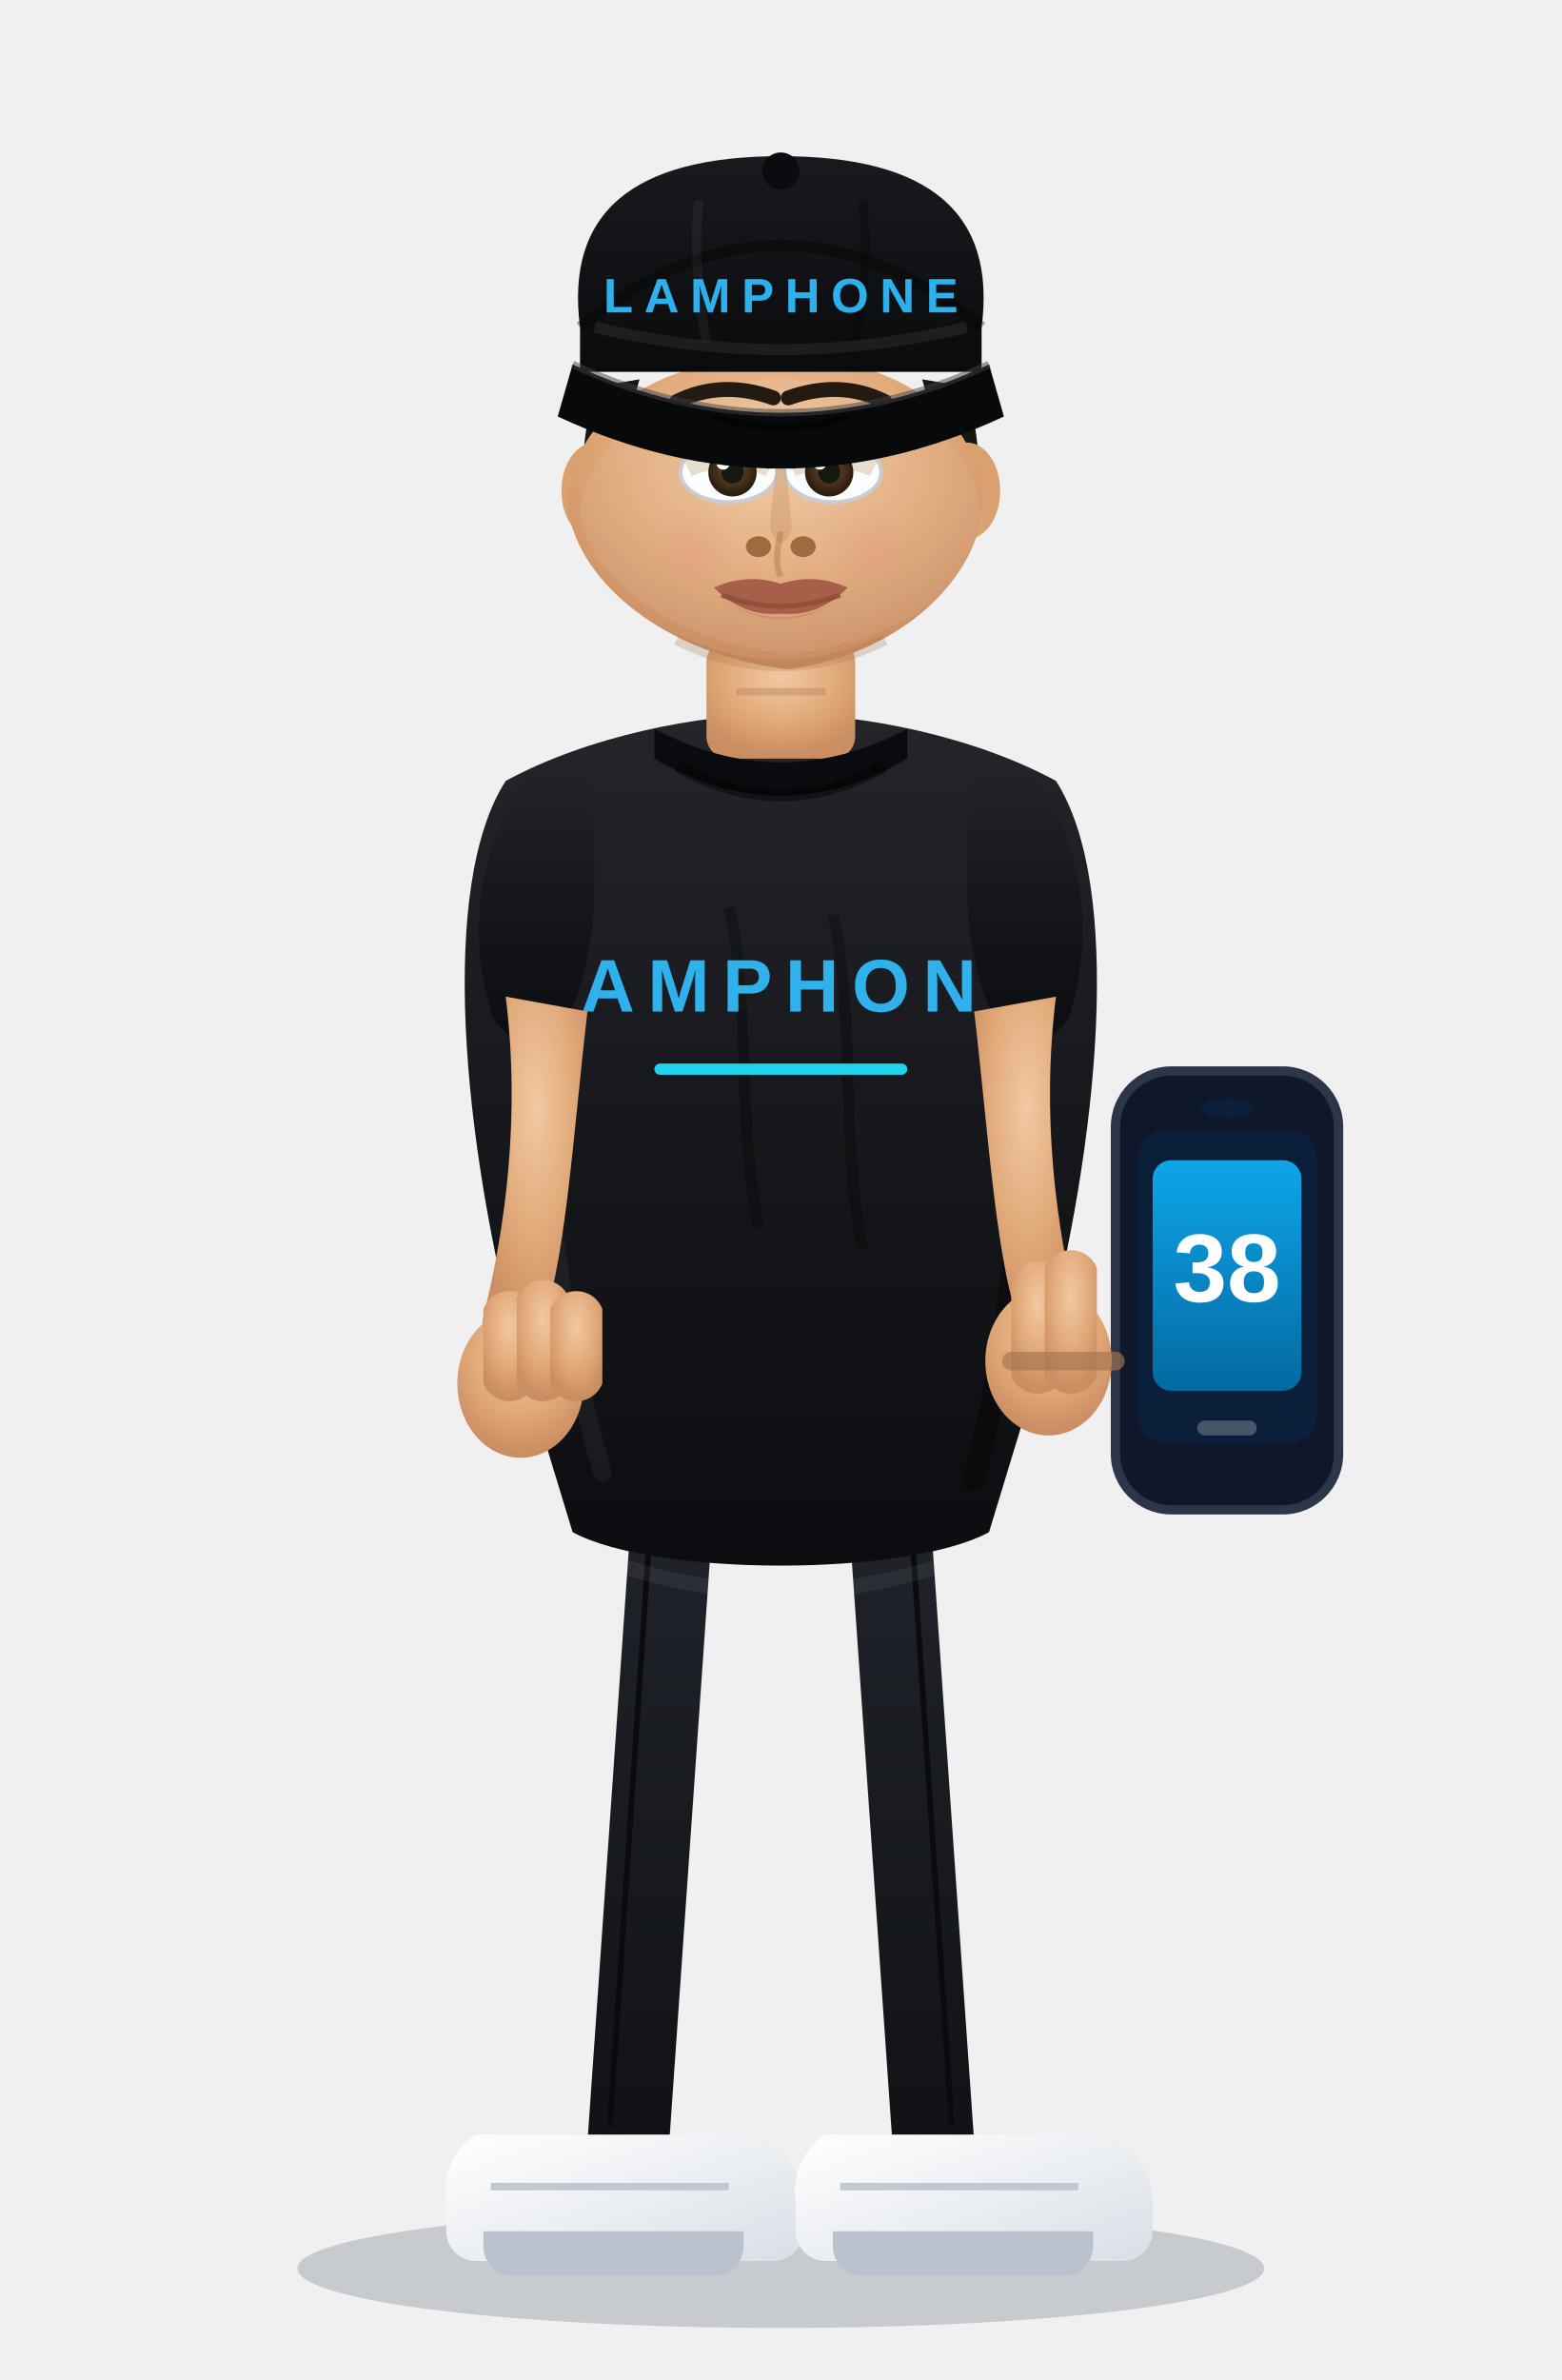
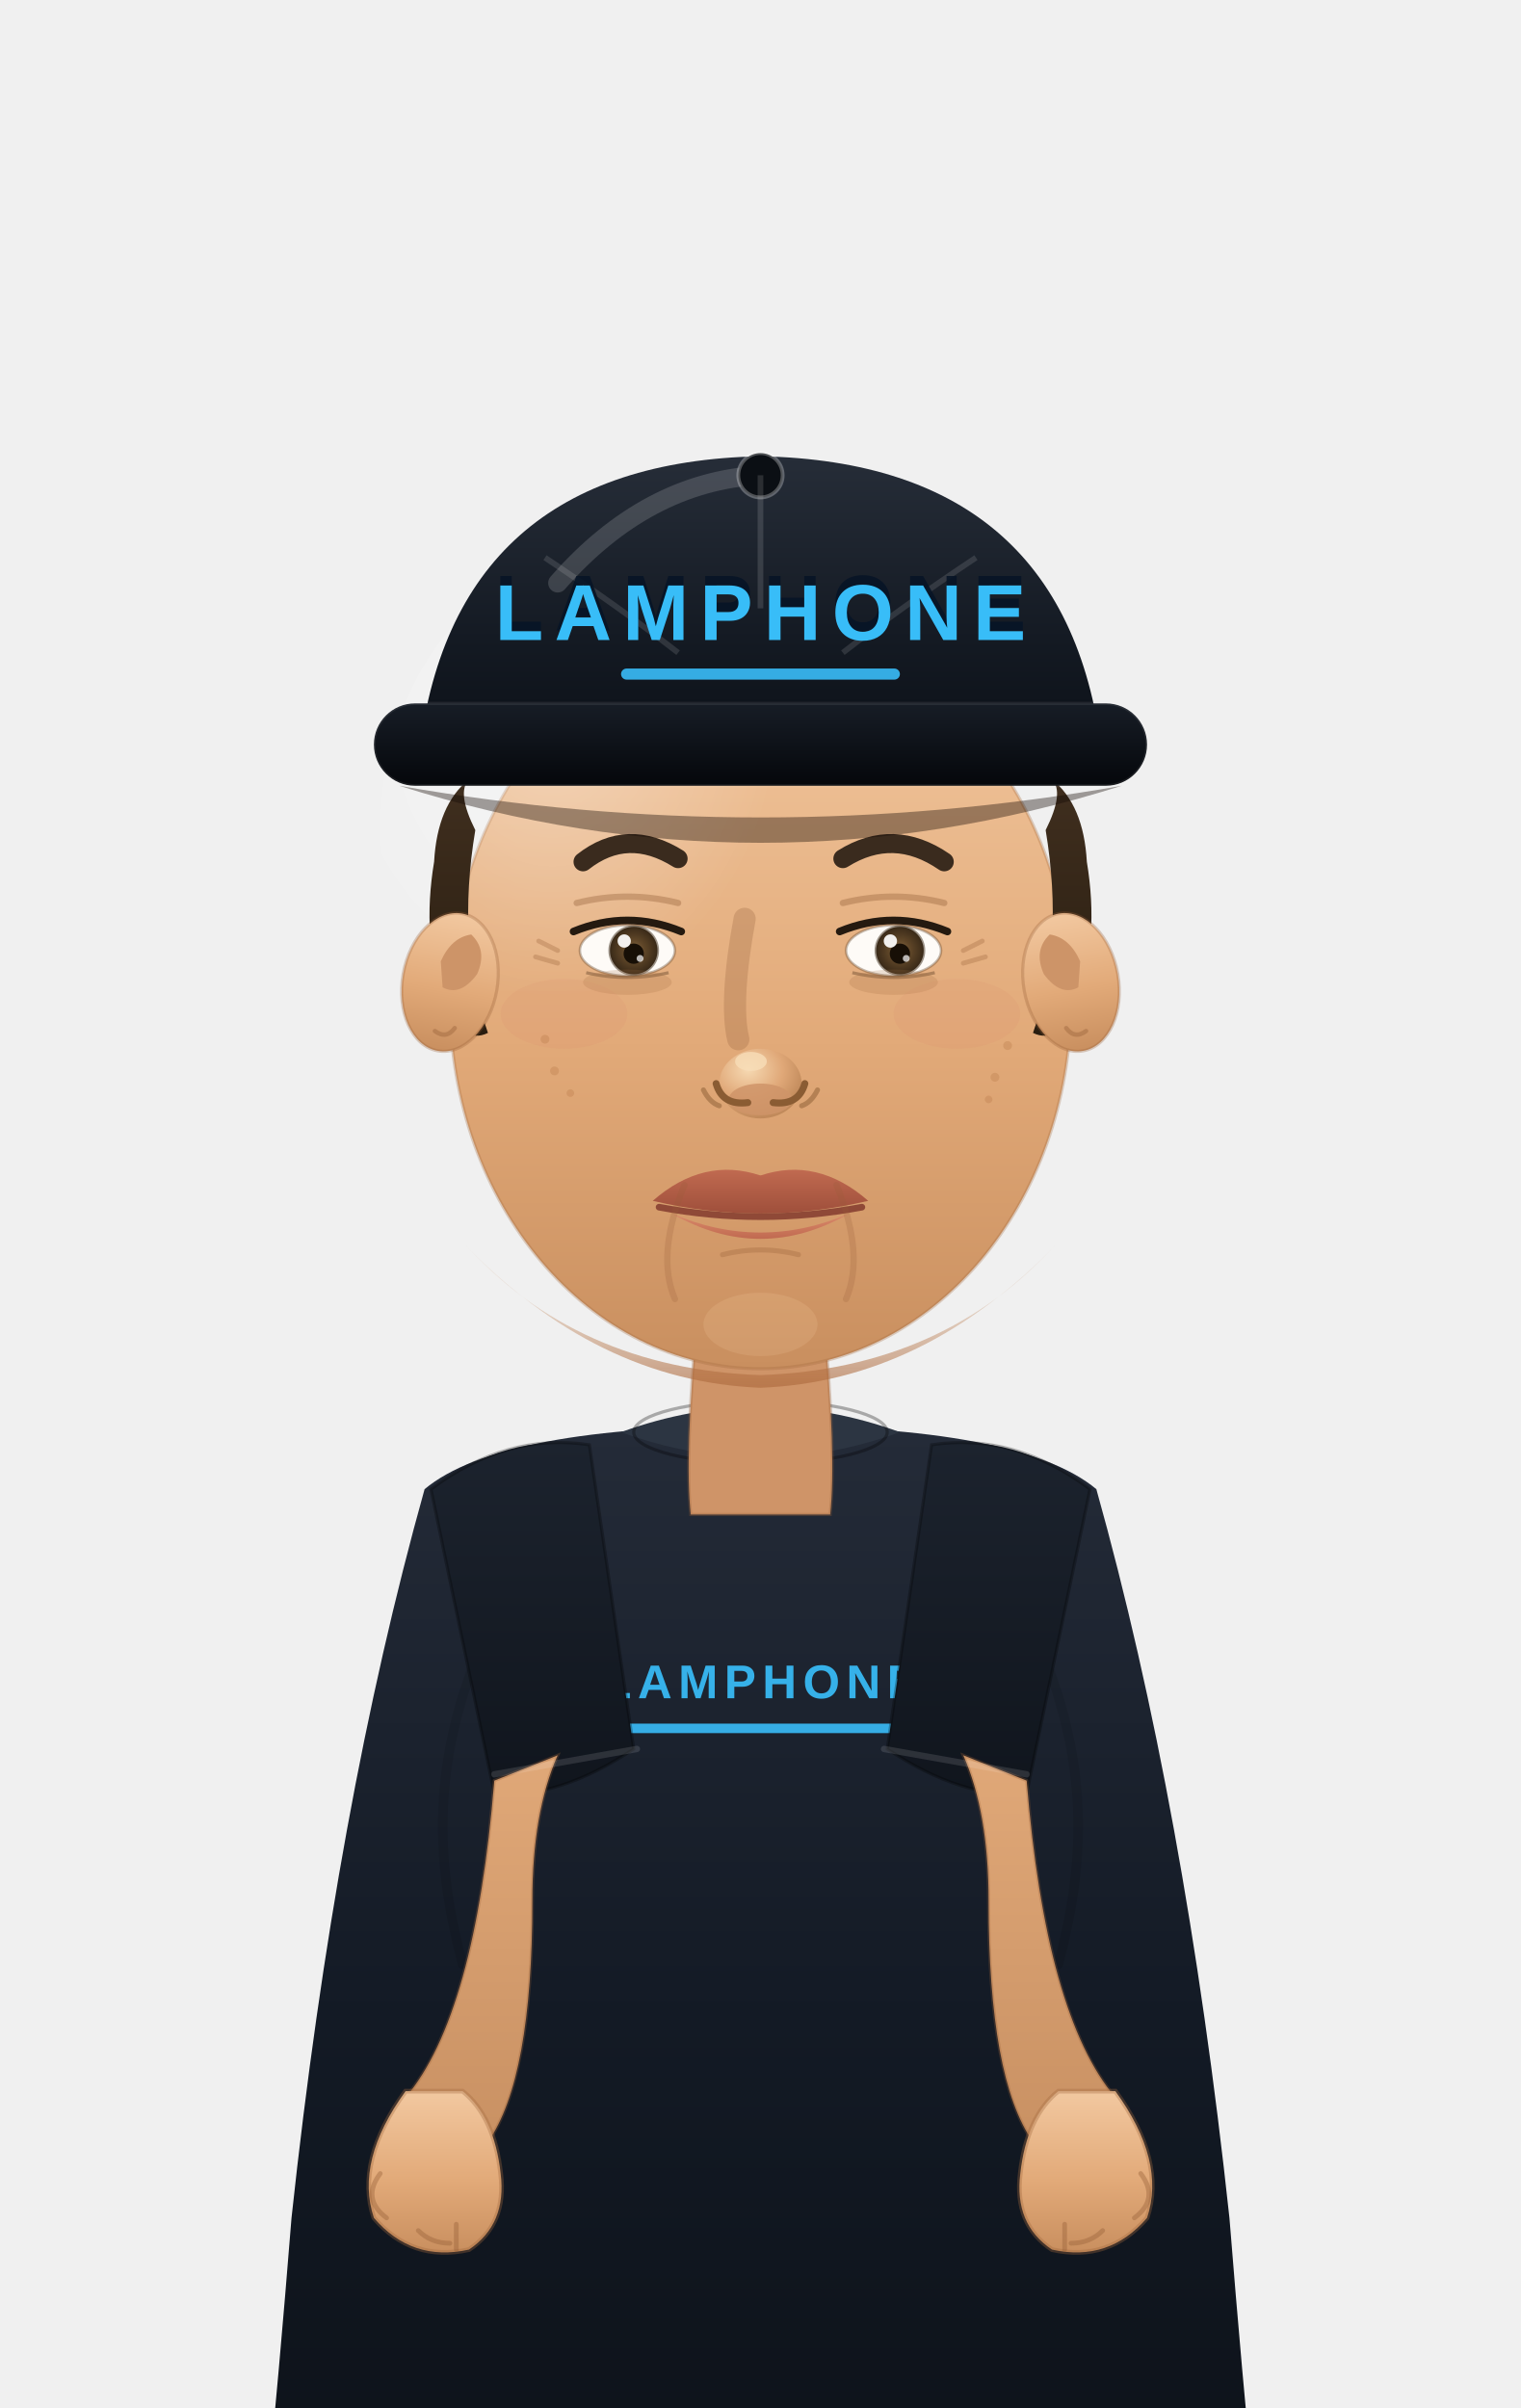
- <svg xmlns="http://www.w3.org/2000/svg" viewBox="0 0 420 640" role="img" aria-label="Technicien Lam Phone vêtu de noir, casquette et tee-shirt LAMPHONE, réparation à domicile secteur Vienne">
+ <svg xmlns="http://www.w3.org/2000/svg" viewBox="0 0 480 760" role="img" aria-label="Technicien Lam Phone vêtu de noir, casquette et tee-shirt LAMPHONE, réparation à domicile secteur Vienne">
  <defs>
-     <radialGradient id="skin" cx="50%" cy="32%" r="65%">
-       <stop offset="0%" stop-color="#f2c9a2" />
+     <linearGradient id="skinG" x1="0" y1="0" x2="0" y2="1">
+       <stop offset="0%" stop-color="#f2c8a0" />
+       <stop offset="55%" stop-color="#e2aa79" />
+       <stop offset="100%" stop-color="#c98f5f" />
+     </linearGradient>
+     <linearGradient id="skinArmG" x1="0" y1="0" x2="0" y2="1">
+       <stop offset="0%" stop-color="#e0a878" />
+       <stop offset="100%" stop-color="#c99163" />
+     </linearGradient>
+     <linearGradient id="skinShadeG" x1="0" y1="0" x2="0" y2="1">
+       <stop offset="0%" stop-color="#c98f5f" stop-opacity="0" />
+       <stop offset="100%" stop-color="#ad6a3e" stop-opacity="0.65" />
+     </linearGradient>
+     <radialGradient id="faceHiG" cx="40%" cy="28%" r="75%">
+       <stop offset="0%" stop-color="#ffffff" stop-opacity="0.35" />
+       <stop offset="70%" stop-color="#ffffff" stop-opacity="0" />
+     </radialGradient>
+     <radialGradient id="noseTipG" cx="35%" cy="30%" r="70%">
+       <stop offset="0%" stop-color="#f6d9b2" />
      <stop offset="60%" stop-color="#e0a878" />
-       <stop offset="100%" stop-color="#c98e62" />
+       <stop offset="100%" stop-color="#c18a5b" />
    </radialGradient>
-     <linearGradient id="tee" x1="0" y1="0" x2="0" y2="1">
-       <stop offset="0%" stop-color="#23252b" />
-       <stop offset="55%" stop-color="#14161a" />
-       <stop offset="100%" stop-color="#0c0d10" />
+     <linearGradient id="lipTopG" x1="0" y1="0" x2="0" y2="1">
+       <stop offset="0%" stop-color="#c06a50" />
+       <stop offset="100%" stop-color="#9f4f3b" />
+     </linearGradient>
+     <linearGradient id="lipBotG" x1="0" y1="0" x2="0" y2="1">
+       <stop offset="0%" stop-color="#da8a6b" />
+       <stop offset="100%" stop-color="#c06a50" />
+     </linearGradient>
+     <radialGradient id="irisG">
+       <stop offset="0%" stop-color="#8a6b45" />
+       <stop offset="45%" stop-color="#5f4628" />
+       <stop offset="100%" stop-color="#3a2a18" />
+     </radialGradient>
+     <linearGradient id="hairG" x1="0" y1="0" x2="0" y2="1">
+       <stop offset="0%" stop-color="#402f1f" />
+       <stop offset="100%" stop-color="#291d10" />
    </linearGradient>
    <linearGradient id="capG" x1="0" y1="0" x2="0" y2="1">
-       <stop offset="0%" stop-color="#191a1f" />
-       <stop offset="100%" stop-color="#0a0b0d" />
+       <stop offset="0%" stop-color="#262d38" />
+       <stop offset="60%" stop-color="#141a23" />
+       <stop offset="100%" stop-color="#0b0f16" />
    </linearGradient>
-     <linearGradient id="jeans" x1="0" y1="0" x2="0" y2="1">
-       <stop offset="0%" stop-color="#20232a" />
-       <stop offset="100%" stop-color="#101216" />
+     <linearGradient id="capBandG" x1="0" y1="0" x2="0" y2="1">
+       <stop offset="0%" stop-color="#171d26" />
+       <stop offset="100%" stop-color="#05070b" />
    </linearGradient>
-     <linearGradient id="shoe" x1="0" y1="0" x2="1" y2="1">
-       <stop offset="0%" stop-color="#ffffff" />
-       <stop offset="100%" stop-color="#d9dfe7" />
+     <linearGradient id="teeG" x1="0" y1="0" x2="0" y2="1">
+       <stop offset="0%" stop-color="#242b38" />
+       <stop offset="55%" stop-color="#131a25" />
+       <stop offset="100%" stop-color="#0d1219" />
    </linearGradient>
-     <linearGradient id="scr" x1="0" y1="0" x2="0" y2="1">
-       <stop offset="0%" stop-color="#0ea5e9" />
-       <stop offset="100%" stop-color="#0369a1" />
+     <linearGradient id="sleeveG" x1="0" y1="0" x2="0" y2="1">
+       <stop offset="0%" stop-color="#1c232e" />
+       <stop offset="100%" stop-color="#10151d" />
    </linearGradient>
-     <radialGradient id="iris" cx="50%" cy="45%" r="50%">
-       <stop offset="0%" stop-color="#7a5230" />
-       <stop offset="100%" stop-color="#2c1e10" />
-     </radialGradient>
-     <radialGradient id="blush" cx="50%" cy="50%" r="50%">
-       <stop offset="0%" stop-color="#e09a78" stop-opacity="0.35" />
-       <stop offset="100%" stop-color="#e09a78" stop-opacity="0" />
-     </radialGradient>
  </defs>
-   <ellipse cx="210" cy="610" rx="130" ry="16" fill="#0b1f3a" opacity="0.18" />
-   <path d="M170 404 L158 576 L180 576 L192 404 Z" fill="url(#jeans)" />
-   <path d="M228 404 L240 576 L262 576 L250 404 Z" fill="url(#jeans)" />
-   <path d="M175 408 L164 572" stroke="#0a0b0e" stroke-width="1.5" fill="none" />
-   <path d="M245 408 L256 572" stroke="#0a0b0e" stroke-width="1.5" fill="none" />
-   <path d="M128 574 h70 a18 18 0 0 1 18 18 v8 a8 8 0 0 1 -8 8 h-80 a8 8 0 0 1 -8 -8 v-8 a18 18 0 0 1 8 -18 Z" fill="url(#shoe)" />
-   <path d="M222 574 h70 a18 18 0 0 1 18 18 v8 a8 8 0 0 1 -8 8 h-80 a8 8 0 0 1 -8 -8 v-8 a18 18 0 0 1 8 -18 Z" fill="url(#shoe)" />
-   <path d="M132 588 h64" stroke="#c0c8d2" stroke-width="2" />
-   <path d="M226 588 h64" stroke="#c0c8d2" stroke-width="2" />
-   <path d="M130 600 h70 v4 a8 8 0 0 1 -8 8 h-54 a8 8 0 0 1 -8 -8 Z" fill="#b9c2cd" />
-   <path d="M224 600 h70 v4 a8 8 0 0 1 -8 8 h-54 a8 8 0 0 1 -8 -8 Z" fill="#b9c2cd" />
-   <path d="M136 210 C 118 238, 124 306, 140 366 L154 412 C 176 424, 244 424, 266 412 L280 366 C 296 306, 302 238, 284 210 C 262 198, 232 192, 210 192 C 188 192, 158 198, 136 210 Z" fill="url(#tee)" />
-   <path d="M150 232 C 142 280, 146 340, 162 396" stroke="#ffffff" stroke-width="5" stroke-linecap="round" fill="none" opacity="0.05" />
-   <path d="M270 236 C 278 284, 276 344, 262 398" stroke="#000000" stroke-width="6" stroke-linecap="round" fill="none" opacity="0.35" />
-   <path d="M196 244 C 202 268, 198 300, 204 330" stroke="#000000" stroke-width="3" fill="none" opacity="0.28" />
-   <path d="M224 246 C 230 272, 226 306, 232 336" stroke="#000000" stroke-width="3" fill="none" opacity="0.28" />
-   <path d="M164 420 Q 210 436 256 420" stroke="#ffffff" stroke-width="4" fill="none" opacity="0.06" />
-   <text x="210" y="272" font-family="Poppins, Segoe UI, Arial, sans-serif" font-weight="800" font-size="20" letter-spacing="3.5" text-anchor="middle" fill="#0ea5e9">LAMPHONE</text>
-   <text x="210" y="272" font-family="Poppins, Segoe UI, Arial, sans-serif" font-weight="800" font-size="20" letter-spacing="3.5" text-anchor="middle" fill="#ffffff" opacity="0.14">LAMPHONE</text>
-   <rect x="176" y="286" width="68" height="3" rx="1.5" fill="#22d3ee" />
-   <path d="M142 208 C 128 228, 126 252, 132 272 C 135 281, 147 283, 151 276 C 160 262, 162 240, 158 202 Z" fill="url(#tee)" />
-   <path d="M278 208 C 292 228, 294 252, 288 272 C 285 281, 273 283, 269 276 C 260 262, 258 240, 262 202 Z" fill="url(#tee)" />
-   <path d="M136 268 C 140 300, 136 330, 130 354 C 128 362, 141 364, 145 358 C 152 342, 154 306, 158 272 Z" fill="url(#skin)" />
-   <path d="M284 268 C 280 300, 284 330, 290 354 C 292 362, 279 364, 275 358 C 268 342, 266 306, 262 272 Z" fill="url(#skin)" />
-   <ellipse cx="140" cy="372" rx="17" ry="20" fill="url(#skin)" />
-   <path d="M130 352 a7.5 7.5 0 0 1 14 0 v20 a7.5 7.5 0 0 1 -14 0 Z" fill="url(#skin)" />
-   <path d="M139 349 a7.5 7.5 0 0 1 14 0 v23 a7.5 7.5 0 0 1 -14 0 Z" fill="url(#skin)" />
-   <path d="M148 352 a7.5 7.5 0 0 1 14 0 v20 a7.5 7.5 0 0 1 -14 0 Z" fill="url(#skin)" />
-   <rect x="300" y="288" width="60" height="118" rx="15" fill="#0f172a" stroke="#2c3648" stroke-width="2.5" />
-   <rect x="306" y="304" width="48" height="84" rx="7" fill="#0b1f3a" />
-   <rect x="310" y="312" width="40" height="62" rx="5" fill="url(#scr)" />
-   <text x="330" y="350" font-family="Poppins, Segoe UI, Arial, sans-serif" font-weight="800" font-size="26" text-anchor="middle" fill="#ffffff">38</text>
-   <rect x="322" y="382" width="16" height="4" rx="2" fill="#475569" />
-   <ellipse cx="330" cy="298" rx="7" ry="2.5" fill="#0b1f3a" />
-   <ellipse cx="282" cy="366" rx="17" ry="20" fill="url(#skin)" />
-   <path d="M272 344 a7.5 7.5 0 0 1 14 0 v26 a7.5 7.5 0 0 1 -14 0 Z" fill="url(#skin)" />
-   <path d="M281 341 a7.5 7.5 0 0 1 14 0 v29 a7.5 7.5 0 0 1 -14 0 Z" fill="url(#skin)" />
-   <path d="M272 366 L300 366" stroke="#a5744b" stroke-width="5" stroke-linecap="round" opacity="0.65" />
-   <path d="M196 172 h28 a6 6 0 0 1 6 6 v20 a6 6 0 0 1 -6 6 h-28 a6 6 0 0 1 -6 -6 v-20 a6 6 0 0 1 6 -6 Z" fill="url(#skin)" />
-   <path d="M198 186 h24" stroke="#b37f57" stroke-width="2" opacity="0.4" />
-   <path d="M176 196 Q210 214 244 196 L244 204 Q210 224 176 204 Z" fill="#0a0b0e" />
-   <path d="M182 206 Q210 222 238 206" stroke="#000000" stroke-width="3" fill="none" opacity="0.45" />
-   <path d="M160 104 C 154 128, 156 146, 166 158 L176 150 C 168 136, 167 118, 172 102 Z" fill="#171512" />
-   <path d="M260 104 C 266 128, 264 146, 254 158 L244 150 C 252 136, 253 118, 248 102 Z" fill="#171512" />
-   <ellipse cx="160" cy="132" rx="9" ry="13" fill="#d9a070" />
-   <ellipse cx="260" cy="132" rx="9" ry="13" fill="#d9a070" />
-   <path d="M160 124 a4 6 0 0 1 4 8" stroke="#b9854f" stroke-width="1.6" fill="none" opacity="0.7" />
-   <path d="M210 96 C 248 96, 266 118, 264 138 C 262 156, 242 176, 212 180 C 178 176, 156 156, 153 138 C 151 118, 170 96, 210 96 Z" fill="url(#skin)" />
-   <path d="M156 138 C 158 120, 176 102, 210 102 C 244 102, 262 120, 264 138 C 266 154, 246 172, 212 176 C 178 172, 158 154, 156 138 Z" fill="#ffffff" opacity="0.06" />
-   <path d="M182 172 Q 210 186 238 172" stroke="#a5744b" stroke-width="3" fill="none" opacity="0.25" />
-   <path d="M182 108 Q 194 102 208 107" stroke="#231b12" stroke-width="4" stroke-linecap="round" fill="none" />
-   <path d="M212 107 Q 226 102 238 108" stroke="#231b12" stroke-width="4" stroke-linecap="round" fill="none" />
-   <ellipse cx="196" cy="127" rx="13" ry="8" fill="#fbfcfe" stroke="#c9ccd4" stroke-width="1" />
-   <path d="M183 122 Q 196 116 209 122 L 206 128 Q 196 124 186 128 Z" fill="#d9c4a8" opacity="0.55" />
-   <circle cx="197" cy="127" r="6.5" fill="url(#iris)" />
-   <circle cx="197" cy="127" r="3" fill="#17180f" />
-   <circle cx="194.5" cy="124.5" r="1.8" fill="#ffffff" />
-   <path d="M184 120 Q 196 115 207 121 M207 121 L207 126" stroke="#3a2a1c" stroke-width="1.6" fill="none" />
-   <ellipse cx="224" cy="127" rx="13" ry="8" fill="#fbfcfe" stroke="#c9ccd4" stroke-width="1" />
-   <path d="M211 122 Q 224 116 237 122 L 234 128 Q 224 124 214 128 Z" fill="#d9c4a8" opacity="0.55" />
-   <circle cx="223" cy="127" r="6.5" fill="url(#iris)" />
-   <circle cx="223" cy="127" r="3" fill="#17180f" />
-   <circle cx="220.5" cy="124.5" r="1.8" fill="#ffffff" />
-   <path d="M213 121 Q 224 115 236 121 M213 121 L213 126" stroke="#3a2a1c" stroke-width="1.6" fill="none" />
-   <path d="M210 112 L207 142 Q 210 150 213 142 Z" fill="#b9854f" opacity="0.3" />
-   <ellipse cx="204" cy="147" rx="3.4" ry="2.8" fill="#a06a3f" />
-   <ellipse cx="216" cy="147" rx="3.4" ry="2.8" fill="#a06a3f" />
-   <path d="M210 143 Q 208 152 210 155" stroke="#b9854f" stroke-width="1.6" fill="none" opacity="0.6" />
-   <path d="M192 158 Q 201 154 210 157 Q 219 154 228 158 Q 220 166 210 165 Q 200 166 192 158 Z" fill="#a85f4a" />
-   <path d="M194 161 Q 210 172 226 161 Q 210 171 194 161 Z" fill="#d18c74" />
-   <path d="M194 160 Q 210 166 226 160" stroke="#8c4c38" stroke-width="1.4" fill="none" opacity="0.8" />
-   <circle cx="186" cy="148" r="13" fill="url(#blush)" />
-   <circle cx="234" cy="148" r="13" fill="url(#blush)" />
-   <path d="M156 88 Q 150 42 210 42 Q 270 42 264 88 L264 100 L156 100 Z" fill="url(#capG)" />
-   <path d="M156 88 Q 210 44 264 88" stroke="#000000" stroke-width="3" fill="none" opacity="0.35" />
-   <circle cx="210" cy="46" r="5" fill="#0a0b0e" />
-   <path d="M188 54 Q 186 70 190 92" stroke="#ffffff" stroke-width="2.5" fill="none" opacity="0.05" />
-   <path d="M232 54 Q 234 70 230 92" stroke="#000000" stroke-width="2.5" fill="none" opacity="0.25" />
-   <path d="M160 88 Q 210 100 260 88" stroke="#ffffff" stroke-width="3" fill="none" opacity="0.07" />
-   <text x="210" y="84" font-family="Poppins, Segoe UI, Arial, sans-serif" font-weight="800" font-size="13" letter-spacing="3" text-anchor="middle" fill="#0ea5e9">LAMPHONE</text>
-   <text x="210" y="84" font-family="Poppins, Segoe UI, Arial, sans-serif" font-weight="800" font-size="13" letter-spacing="3" text-anchor="middle" fill="#ffffff" opacity="0.13">LAMPHONE</text>
-   <path d="M154 98 Q 210 124 266 98 L 270 112 Q 210 140 150 112 Z" fill="#08090b" />
-   <path d="M154 98 Q 210 124 266 98" stroke="#3d4148" stroke-width="2" fill="none" opacity="0.5" />
-   <path d="M192 112 Q 210 118 228 112" stroke="#000000" stroke-width="2" fill="none" opacity="0.6" />
+   <path d="M134 470 Q158 450 240 450 Q322 450 346 470 Q374 570 388 700 Q392 750 396 790 L84 790 Q88 750 92 700 Q106 570 134 470 Z" fill="url(#teeG)" />
+   <path d="M150 524 C136 560 138 590 146 620 M330 524 C344 560 342 590 334 620" stroke="rgba(0,0,0,0.24)" stroke-width="3" fill="none" opacity="0.4" stroke-linecap="round" />
+   <path d="M196 452 Q240 436 284 452 Q240 468 196 452 Z" fill="#2c3542" />
+   <ellipse cx="240" cy="452" rx="40" ry="10" fill="none" stroke="rgba(0,0,0,0.3)" stroke-width="1" />
+   <path d="M220 416 L260 416 Q264 460 262 478 L218 478 Q216 460 220 416 Z" fill="#cf9468" stroke="rgba(150,95,55,0.3)" stroke-width="1" />
+   <ellipse cx="240" cy="420" rx="22" ry="6" fill="rgba(40,20,10,0.28)" />
+   <ellipse cx="240" cy="316" rx="98" ry="116" fill="url(#skinG)" stroke="rgba(160,105,60,0.3)" stroke-width="1" />
+   <ellipse cx="188" cy="262" rx="68" ry="86" fill="url(#faceHiG)" />
+   <path d="M146 392 Q188 436 240 438 Q292 436 334 392 Q298 432 240 434 Q182 432 146 392 Z" fill="url(#skinShadeG)" />
+   <ellipse cx="240" cy="418" rx="18" ry="10" fill="#ffdab0" opacity="0.14" />
+   <path d="M150 262 Q144 298 154 326 Q146 330 140 316 Q133 296 137 272 Q138 254 148 246 Q144 250 150 262 Z" fill="url(#hairG)" />
+   <path d="M330 262 Q336 298 326 326 Q334 330 340 316 Q347 296 343 272 Q342 254 332 246 Q336 250 330 262 Z" fill="url(#hairG)" />
+   <g transform="rotate(10 142 310)">
+     <ellipse cx="142" cy="310" rx="15" ry="22" fill="url(#skinG)" stroke="rgba(150,95,55,0.3)" stroke-width="1" />
+     <path d="M138 304 Q140 296 146 294 Q152 298 150 306 Q146 314 140 312 Z" fill="#cd9468" />
+     <path d="M140 326 Q144 328 146 324" stroke="rgba(150,95,55,0.4)" stroke-width="1.4" fill="none" stroke-linecap="round" />
+   </g>
+   <g transform="rotate(-10 338 310)">
+     <ellipse cx="338" cy="310" rx="15" ry="22" fill="url(#skinG)" stroke="rgba(150,95,55,0.3)" stroke-width="1" />
+     <path d="M342 304 Q340 296 334 294 Q328 298 330 306 Q334 314 340 312 Z" fill="#cd9468" />
+     <path d="M340 326 Q336 328 334 324" stroke="rgba(150,95,55,0.4)" stroke-width="1.4" fill="none" stroke-linecap="round" />
+   </g>
+   <path d="M184 272 Q198 261 214 271" stroke="#3a2b1e" stroke-width="6" fill="none" stroke-linecap="round" />
+   <path d="M266 271 Q282 261 298 272" stroke="#3a2b1e" stroke-width="6" fill="none" stroke-linecap="round" />
+   <path d="M182 285 Q198 281 214 285" stroke="rgba(140,90,50,0.35)" stroke-width="2" fill="none" stroke-linecap="round" />
+   <ellipse cx="198" cy="300" rx="15" ry="8" fill="#fefbf7" stroke="rgba(90,60,35,0.35)" stroke-width="0.8" />
+   <circle cx="200" cy="300" r="7.5" fill="url(#irisG)" />
+   <circle cx="200" cy="300" r="7.5" fill="none" stroke="#3a2a18" stroke-width="1" opacity="0.5" />
+   <circle cx="200" cy="301" r="3.2" fill="#170f06" />
+   <circle cx="197" cy="297" r="2.1" fill="#ffffff" opacity="0.92" />
+   <circle cx="202" cy="302.5" r="1.1" fill="#ffffff" opacity="0.7" />
+   <path d="M181 294 Q198 287 215 294" stroke="#251a10" stroke-width="2.4" fill="none" stroke-linecap="round" />
+   <path d="M185 307 Q198 310 211 307" stroke="rgba(90,60,35,0.4)" stroke-width="1" fill="none" />
+   <ellipse cx="198" cy="310" rx="14" ry="4" fill="rgba(160,105,60,0.2)" />
+   <path d="M266 285 Q282 281 298 285" stroke="rgba(140,90,50,0.35)" stroke-width="2" fill="none" stroke-linecap="round" />
+   <ellipse cx="282" cy="300" rx="15" ry="8" fill="#fefbf7" stroke="rgba(90,60,35,0.35)" stroke-width="0.8" />
+   <circle cx="284" cy="300" r="7.5" fill="url(#irisG)" />
+   <circle cx="284" cy="300" r="7.5" fill="none" stroke="#3a2a18" stroke-width="1" opacity="0.5" />
+   <circle cx="284" cy="301" r="3.2" fill="#170f06" />
+   <circle cx="281" cy="297" r="2.1" fill="#ffffff" opacity="0.92" />
+   <circle cx="286" cy="302.5" r="1.1" fill="#ffffff" opacity="0.7" />
+   <path d="M265 294 Q282 287 299 294" stroke="#251a10" stroke-width="2.4" fill="none" stroke-linecap="round" />
+   <path d="M269 307 Q282 310 295 307" stroke="rgba(90,60,35,0.4)" stroke-width="1" fill="none" />
+   <ellipse cx="282" cy="310" rx="14" ry="4" fill="rgba(160,105,60,0.2)" />
+   <path d="M176 300 L170 297 M176 304 L169 302" stroke="rgba(150,95,55,0.3)" stroke-width="1.5" fill="none" stroke-linecap="round" />
+   <path d="M304 300 L310 297 M304 304 L311 302" stroke="rgba(150,95,55,0.3)" stroke-width="1.5" fill="none" stroke-linecap="round" />
+   <path d="M235 290 C232 306 231 320 233 328" stroke="rgba(140,90,55,0.25)" stroke-width="7" fill="none" stroke-linecap="round" />
+   <ellipse cx="240" cy="342" rx="13" ry="11" fill="url(#noseTipG)" />
+   <ellipse cx="240" cy="347" rx="10" ry="5" fill="#cf9468" opacity="0.85" />
+   <ellipse cx="237" cy="335" rx="5" ry="3" fill="#f8ddb8" opacity="0.8" />
+   <path d="M226 342 Q228 349 236 348" stroke="#8a5c33" stroke-width="2.2" fill="none" stroke-linecap="round" />
+   <path d="M244 348 Q252 349 254 342" stroke="#8a5c33" stroke-width="2.2" fill="none" stroke-linecap="round" />
+   <path d="M222 344 Q224 348 227 349" stroke="rgba(138,92,51,0.5)" stroke-width="1.6" fill="none" stroke-linecap="round" />
+   <path d="M253 349 Q256 348 258 344" stroke="rgba(138,92,51,0.5)" stroke-width="1.6" fill="none" stroke-linecap="round" />
+   <path d="M240 372 L240 376" stroke="rgba(150,95,55,0.35)" stroke-width="2" stroke-linecap="round" />
+   <path d="M206 379 Q222 365 240 371 Q258 365 274 379 Q257 383 240 383 Q223 383 206 379 Z" fill="url(#lipTopG)" />
+   <path d="M212 383 Q240 395 268 383 Q240 399 212 383 Z" fill="url(#lipBotG)" />
+   <path d="M208 381 Q240 387 272 381" stroke="#8f4937" stroke-width="2.1" fill="none" stroke-linecap="round" />
+   <path d="M228 396 Q240 393 252 396" stroke="rgba(150,95,55,0.3)" stroke-width="1.6" fill="none" stroke-linecap="round" />
+   <path d="M216 374 Q207 396 213 410" stroke="rgba(150,95,55,0.22)" stroke-width="2" fill="none" stroke-linecap="round" />
+   <path d="M264 374 Q273 396 267 410" stroke="rgba(150,95,55,0.22)" stroke-width="2" fill="none" stroke-linecap="round" />
+   <ellipse cx="178" cy="320" rx="20" ry="11" fill="#d98a6b" opacity="0.16" />
+   <ellipse cx="302" cy="320" rx="20" ry="11" fill="#d98a6b" opacity="0.16" />
+   <circle cx="172" cy="328" r="1.4" fill="#b97c4a" opacity="0.35" />
+   <circle cx="175" cy="338" r="1.4" fill="#b97c4a" opacity="0.35" />
+   <circle cx="180" cy="345" r="1.2" fill="#b97c4a" opacity="0.35" />
+   <circle cx="318" cy="330" r="1.4" fill="#b97c4a" opacity="0.35" />
+   <circle cx="314" cy="340" r="1.4" fill="#b97c4a" opacity="0.35" />
+   <circle cx="312" cy="347" r="1.2" fill="#b97c4a" opacity="0.35" />
+   <text x="240" y="536" text-anchor="middle" font-family="'Segoe UI', Arial, sans-serif" font-weight="800" font-size="15" letter-spacing="2" fill="#38bdf8" opacity="0.92">LAMPHONE</text>
+   <rect x="190" y="544" width="100" height="3" rx="1.5" fill="#38bdf8" opacity="0.9" />
+   <path d="M136 470 Q160 452 186 456 L200 552 Q176 568 156 566 Z" fill="url(#sleeveG)" stroke="rgba(0,0,0,0.28)" stroke-width="1" />
+   <path d="M156 562 Q150 636 128 662 L154 676 Q168 656 168 600 Q168 572 176 554 Z" fill="url(#skinArmG)" stroke="rgba(150,95,55,0.3)" stroke-width="1" />
+   <path d="M156 560 L201 552" stroke="rgba(255,255,255,0.12)" stroke-width="2" stroke-linecap="round" />
+   <ellipse cx="140" cy="668" rx="10" ry="6" fill="rgba(160,105,60,0.25)" />
+   <path d="M128 660 Q112 682 118 700 Q130 714 148 710 Q160 702 158 686 Q156 668 146 660 Z" fill="url(#skinG)" stroke="rgba(160,105,60,0.35)" stroke-width="1.5" />
+   <path d="M132 704 Q136 708 142 708" stroke="rgba(150,95,55,0.4)" stroke-width="1.5" fill="none" stroke-linecap="round" />
+   <path d="M144 702 L144 710" stroke="rgba(150,95,55,0.4)" stroke-width="1.5" stroke-linecap="round" />
+   <path d="M120 686 Q114 694 122 700" stroke="rgba(150,95,55,0.4)" stroke-width="1.5" fill="none" stroke-linecap="round" />
+   <path d="M344 470 Q320 452 294 456 L280 552 Q304 568 324 566 Z" fill="url(#sleeveG)" stroke="rgba(0,0,0,0.28)" stroke-width="1" />
+   <path d="M324 562 Q330 636 352 662 L326 676 Q312 656 312 600 Q312 572 304 554 Z" fill="url(#skinArmG)" stroke="rgba(150,95,55,0.3)" stroke-width="1" />
+   <path d="M324 560 L279 552" stroke="rgba(255,255,255,0.12)" stroke-width="2" stroke-linecap="round" />
+   <ellipse cx="340" cy="668" rx="10" ry="6" fill="rgba(160,105,60,0.25)" />
+   <path d="M352 660 Q368 682 362 700 Q350 714 332 710 Q320 702 322 686 Q324 668 334 660 Z" fill="url(#skinG)" stroke="rgba(160,105,60,0.35)" stroke-width="1.5" />
+   <path d="M348 704 Q344 708 338 708" stroke="rgba(150,95,55,0.4)" stroke-width="1.5" fill="none" stroke-linecap="round" />
+   <path d="M336 702 L336 710" stroke="rgba(150,95,55,0.4)" stroke-width="1.5" stroke-linecap="round" />
+   <path d="M360 686 Q366 694 358 700" stroke="rgba(150,95,55,0.4)" stroke-width="1.5" fill="none" stroke-linecap="round" />
+   <path d="M132 240 Q242 216 348 240 Q338 146 240 144 Q142 146 132 240 Z" fill="url(#capG)" />
+   <path d="M176 184 Q204 152 240 150" stroke="rgba(255,255,255,0.16)" stroke-width="6" fill="none" stroke-linecap="round" />
+   <circle cx="240" cy="150" r="7" fill="#0b0f14" stroke="rgba(255,255,255,0.28)" stroke-width="1.2" />
+   <path d="M240 150 L240 192" stroke="rgba(255,255,255,0.13)" stroke-width="1.8" fill="none" />
+   <path d="M172 176 Q196 192 214 206" stroke="rgba(255,255,255,0.12)" stroke-width="1.8" fill="none" />
+   <path d="M308 176 Q284 192 266 206" stroke="rgba(255,255,255,0.12)" stroke-width="1.8" fill="none" />
+   <text x="240" y="199" text-anchor="middle" font-family="'Segoe UI', Arial, sans-serif" font-weight="800" font-size="25" letter-spacing="3.5" fill="rgba(7,20,38,0.9)">LAMPHONE</text>
+   <text x="240" y="202" text-anchor="middle" font-family="'Segoe UI', Arial, sans-serif" font-weight="800" font-size="25" letter-spacing="3.5" fill="#38bdf8">LAMPHONE</text>
+   <rect x="196" y="211" width="88" height="3.5" rx="1.75" fill="#38bdf8" opacity="0.9" />
+   <rect x="118" y="222" width="244" height="26" rx="13" fill="url(#capBandG)" stroke="rgba(255,255,255,0.08)" stroke-width="1" />
+   <path d="M126 248 Q240 268 354 248 Q240 284 126 248 Z" fill="rgba(20,10,5,0.38)" />
</svg>
